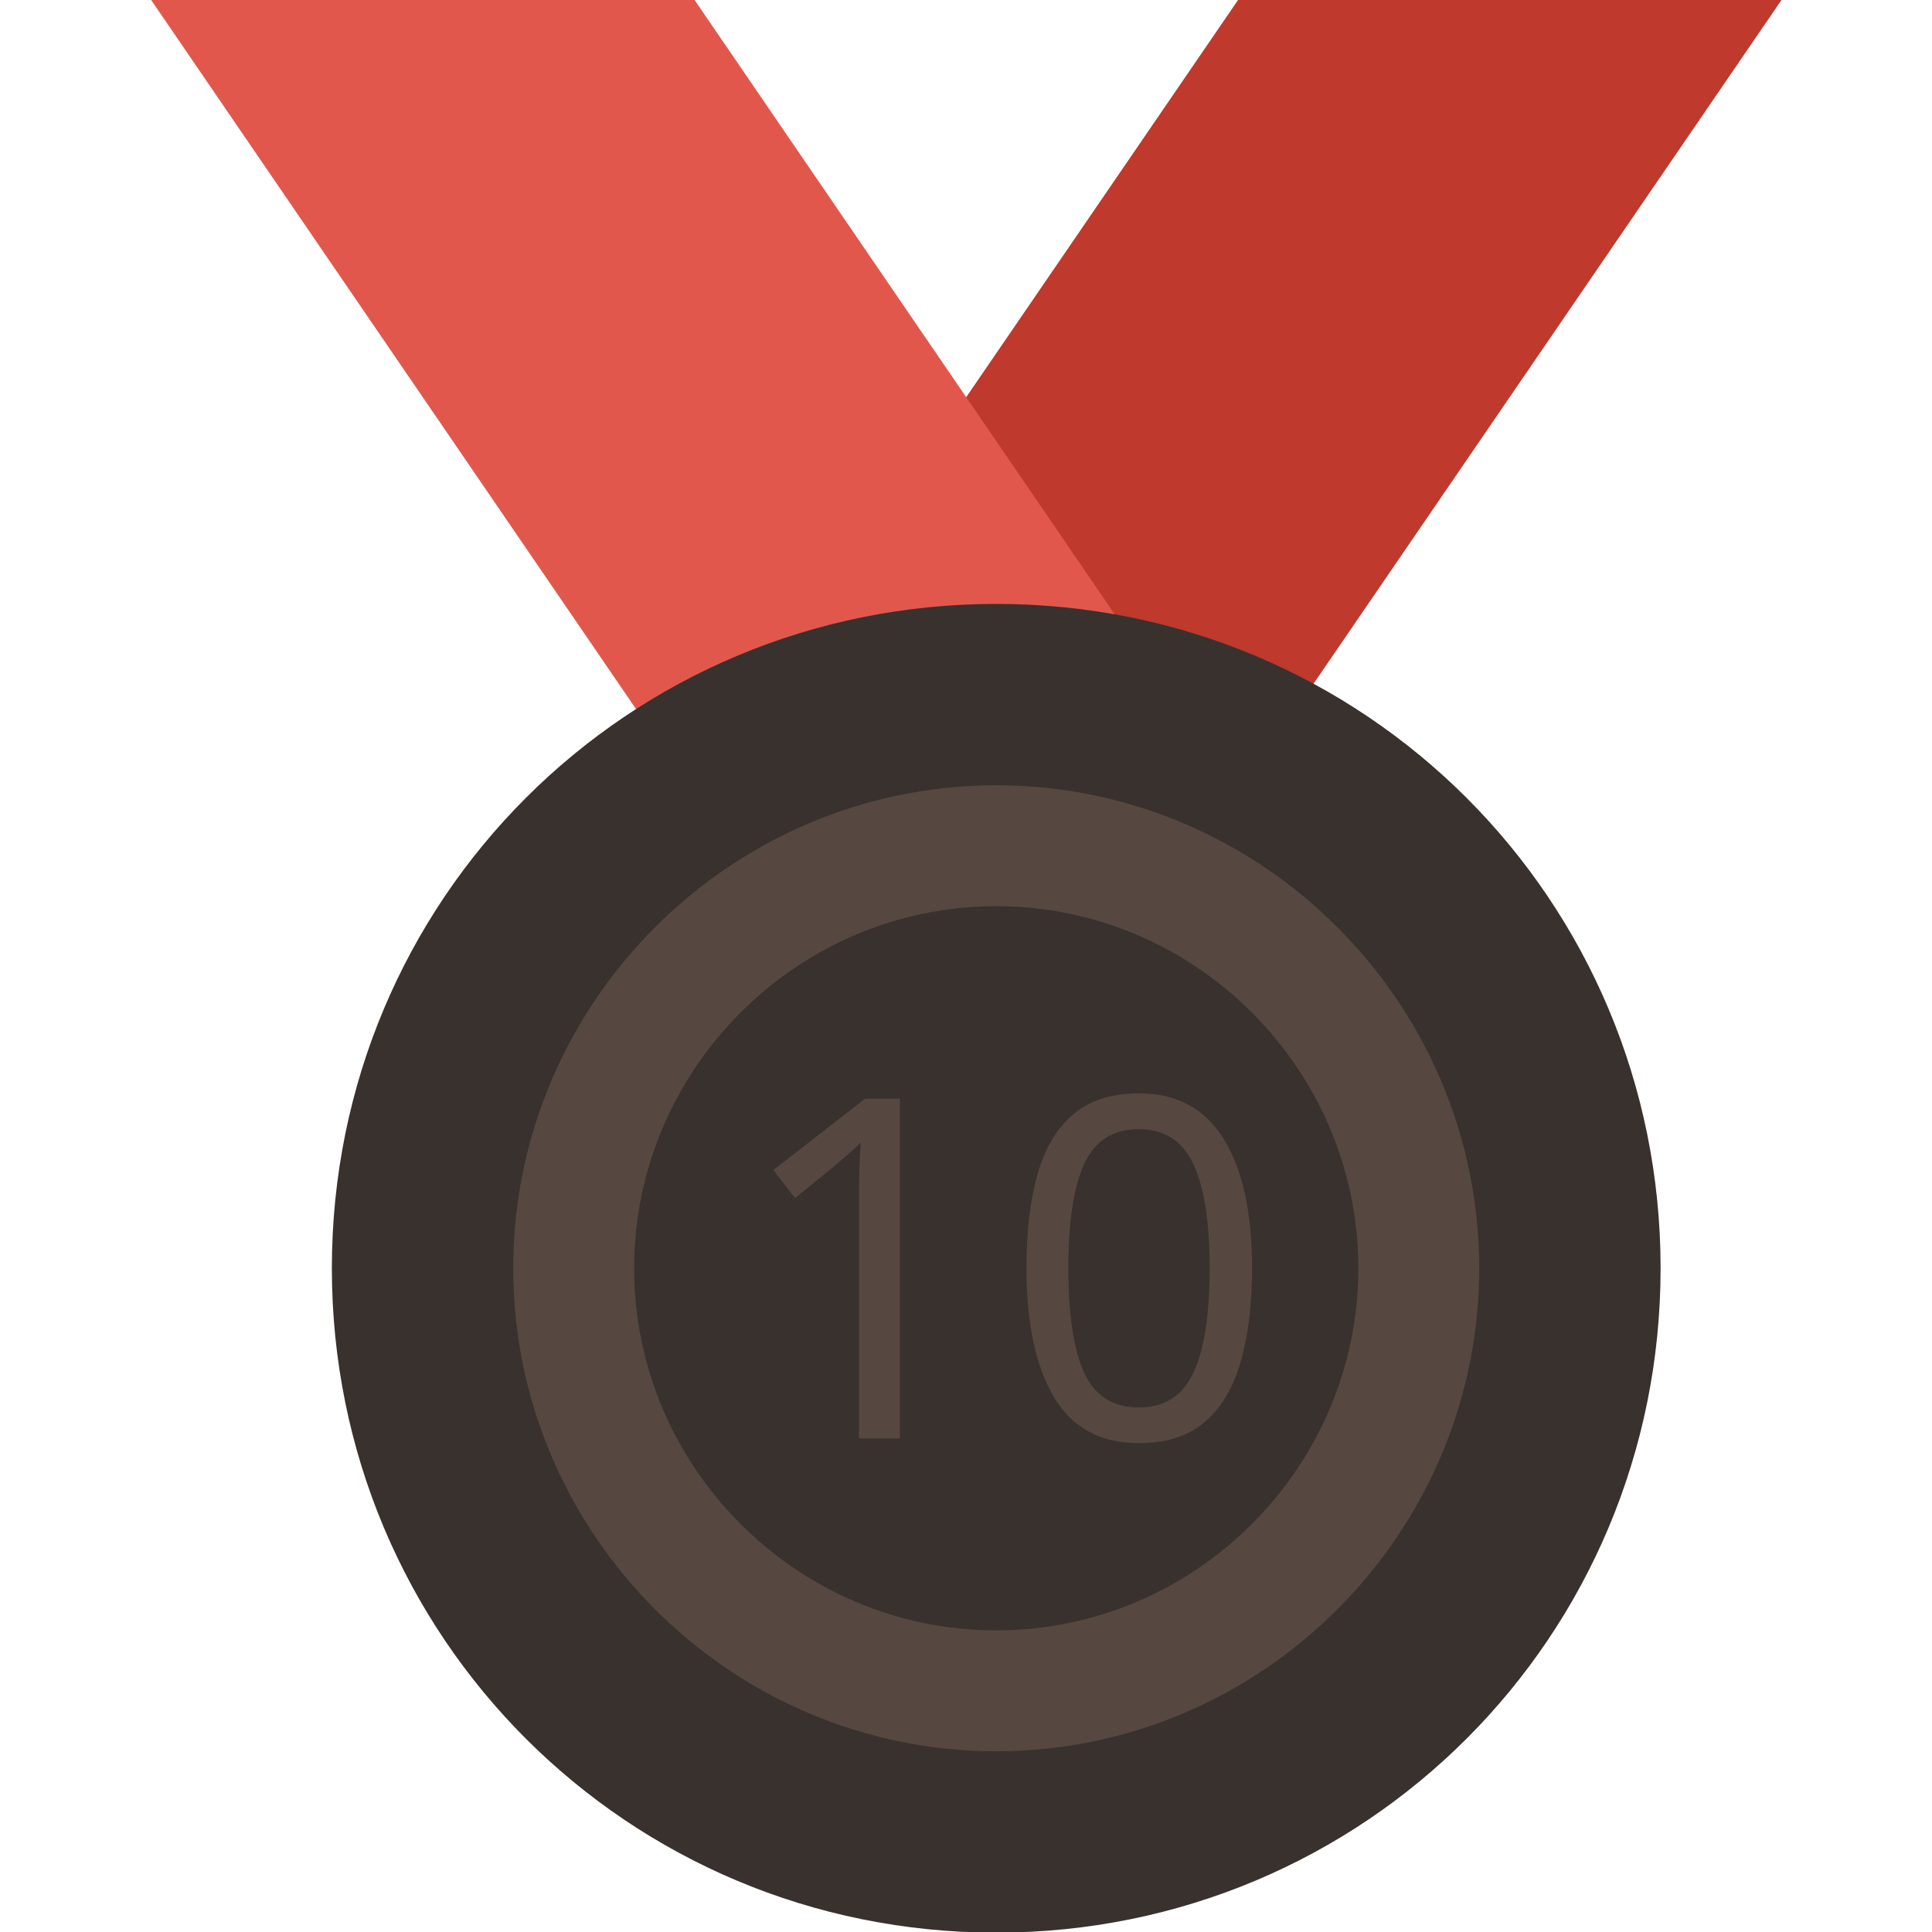
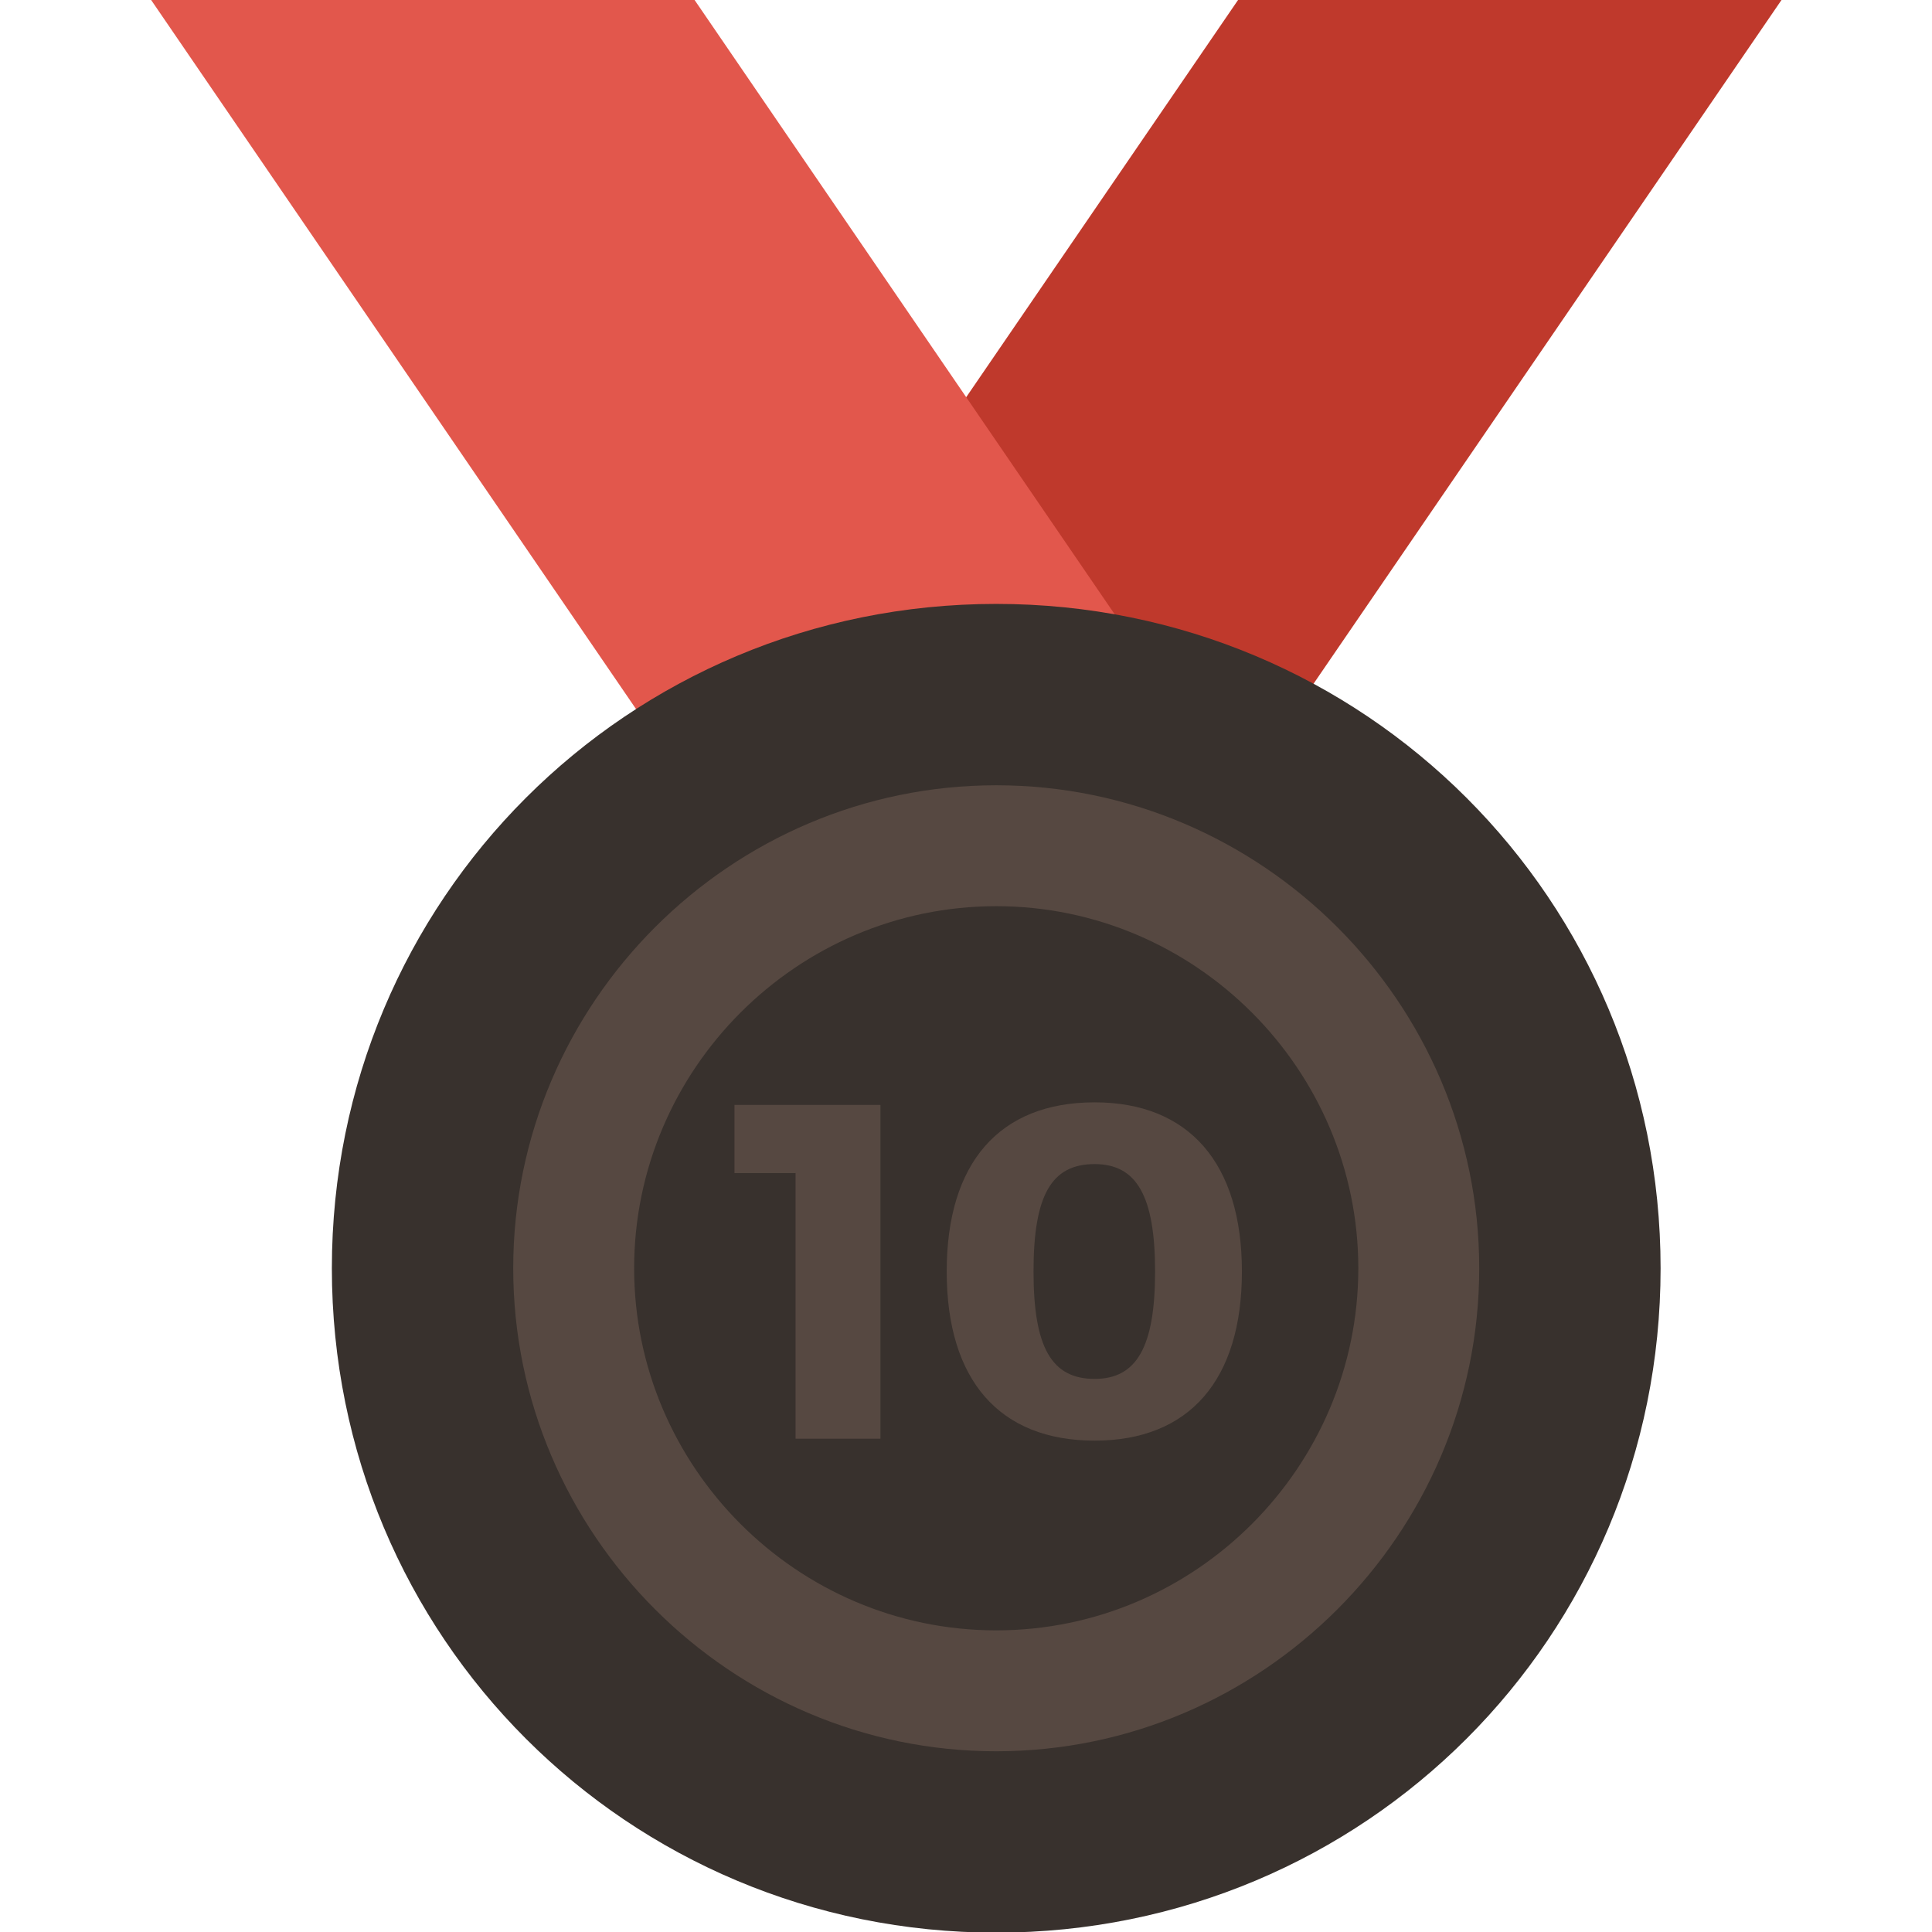
<svg xmlns="http://www.w3.org/2000/svg" version="1.1" id="Layer_1" x="0px" y="0px" viewBox="0 0 300.4 300.4" style="enable-background:new 0 0 300.4 300.4;" xml:space="preserve">
  <style type="text/css">
	.st0{fill:#BF392C;}
	.st1{fill:#E2574C;}
	.st2{fill:#38312D;}
	.st3{fill:#564841;}
	.st4{fill:none;}
- 	.st5{font-family:'Montserrat-Bold';}
- 	.st6{font-size:74px;}
+ 	.st5{enable-background:new    ;}
</style>
  <g>
    <path class="st0" d="M277,0h-84.5L70.4,178.4h84.5L277,0z" />
    <path class="st1" d="M23.5,0H108l122,178.4h-84.5L23.5,0z" />
    <path class="st2" d="M154.9,93.9c57.3,0,103.3,46,103.3,103.3s-46,103.3-103.3,103.3s-103.3-46-103.3-103.3S97.6,93.9,154.9,93.9z" />
    <path class="st3" d="M154.9,122.1c-41.3,0-75.1,33.8-75.1,75.1s33.8,75.1,75.1,75.1s75.1-33.8,75.1-75.1S196.2,122.1,154.9,122.1z    M154.9,253.5c-31,0-56.3-25.4-56.3-56.3s25.3-56.3,56.3-56.3s56.3,25.4,56.3,56.3S185.9,253.5,154.9,253.5z" />
  </g>
  <rect x="107.1" y="168.8" class="st4" width="95.5" height="56.9" />
-   <text transform="matrix(1 0 0 1 113.6461 223.6575)" class="st3 st5 st6">10</text>
+   <g class="st5">
+     <path class="st3" d="M123.7,223.7v-41.3h-9.5v-10.6h22.7v51.9H123.7z" />
+     <path class="st3" d="M193.1,197.7c0,16.9-8.2,26.3-22.9,26.3c-14.8,0-23-9.4-23-26.3c0-16.9,8.2-26.3,23-26.3   C184.8,171.4,193.1,180.8,193.1,197.7z M160.7,197.7c0,11.8,2.8,16.7,9.5,16.7c6.5,0,9.4-4.9,9.4-16.7s-2.9-16.7-9.4-16.7   C163.5,181,160.7,185.8,160.7,197.7z" />
+   </g>
</svg>
